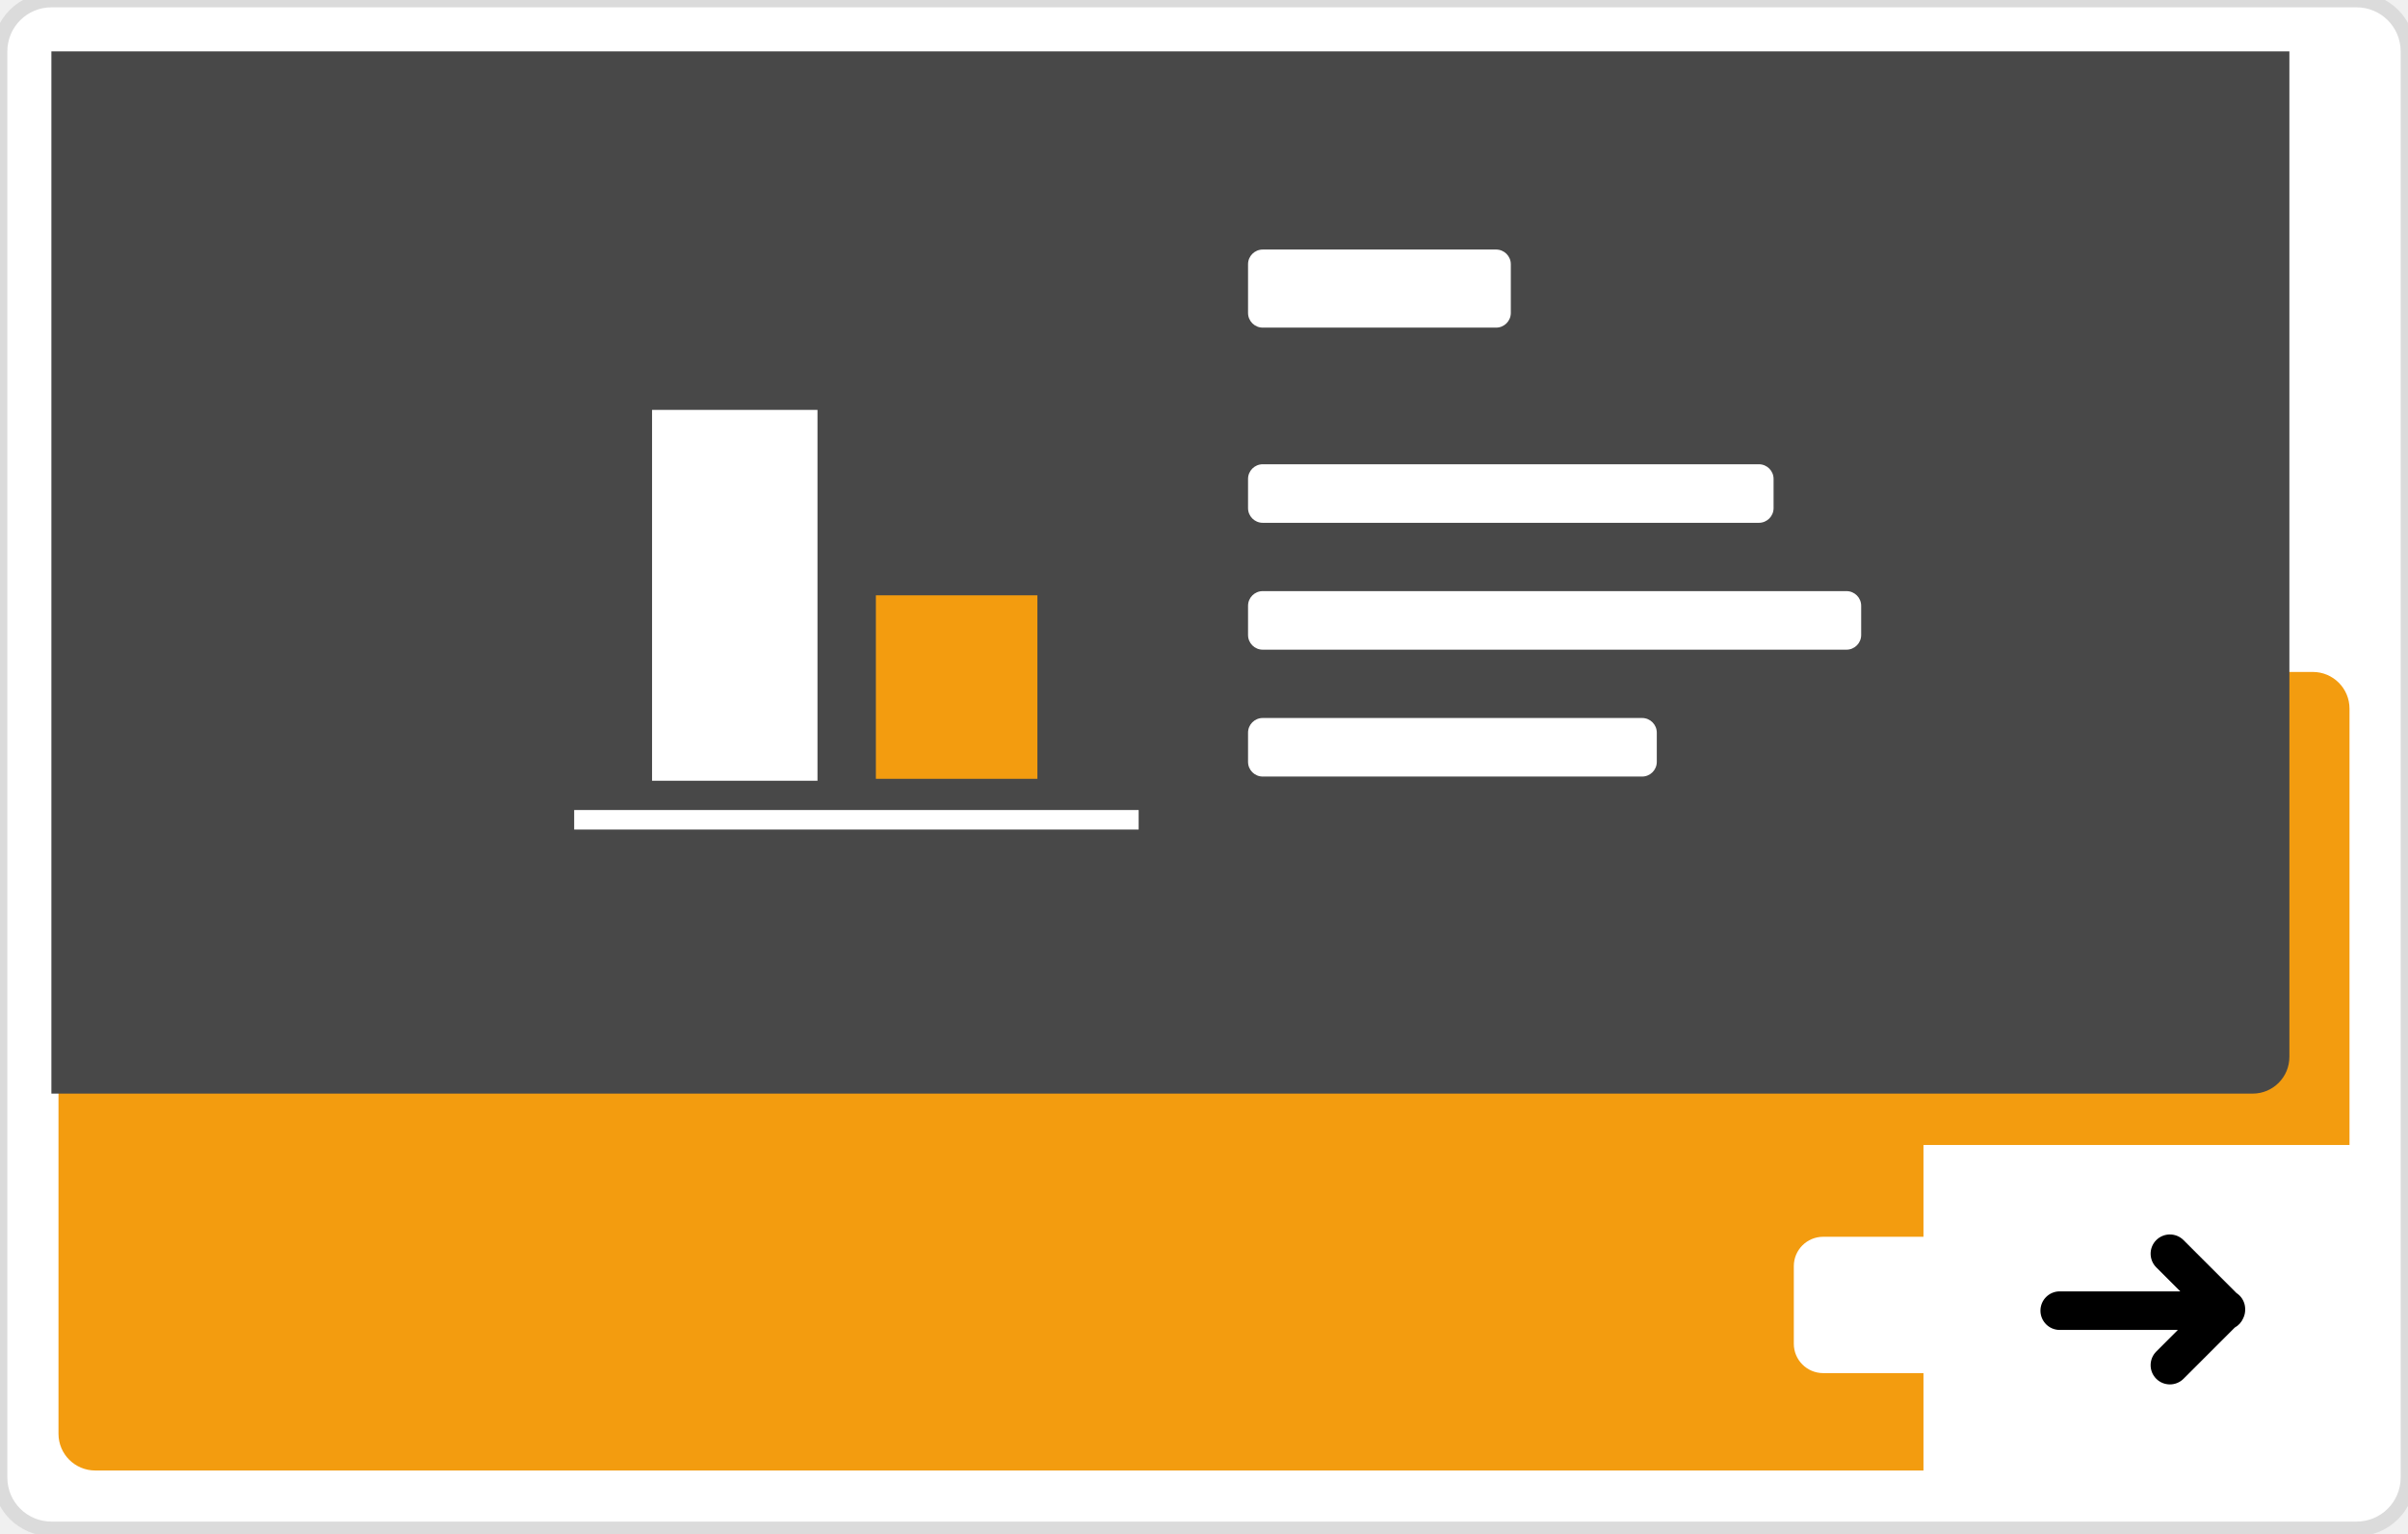
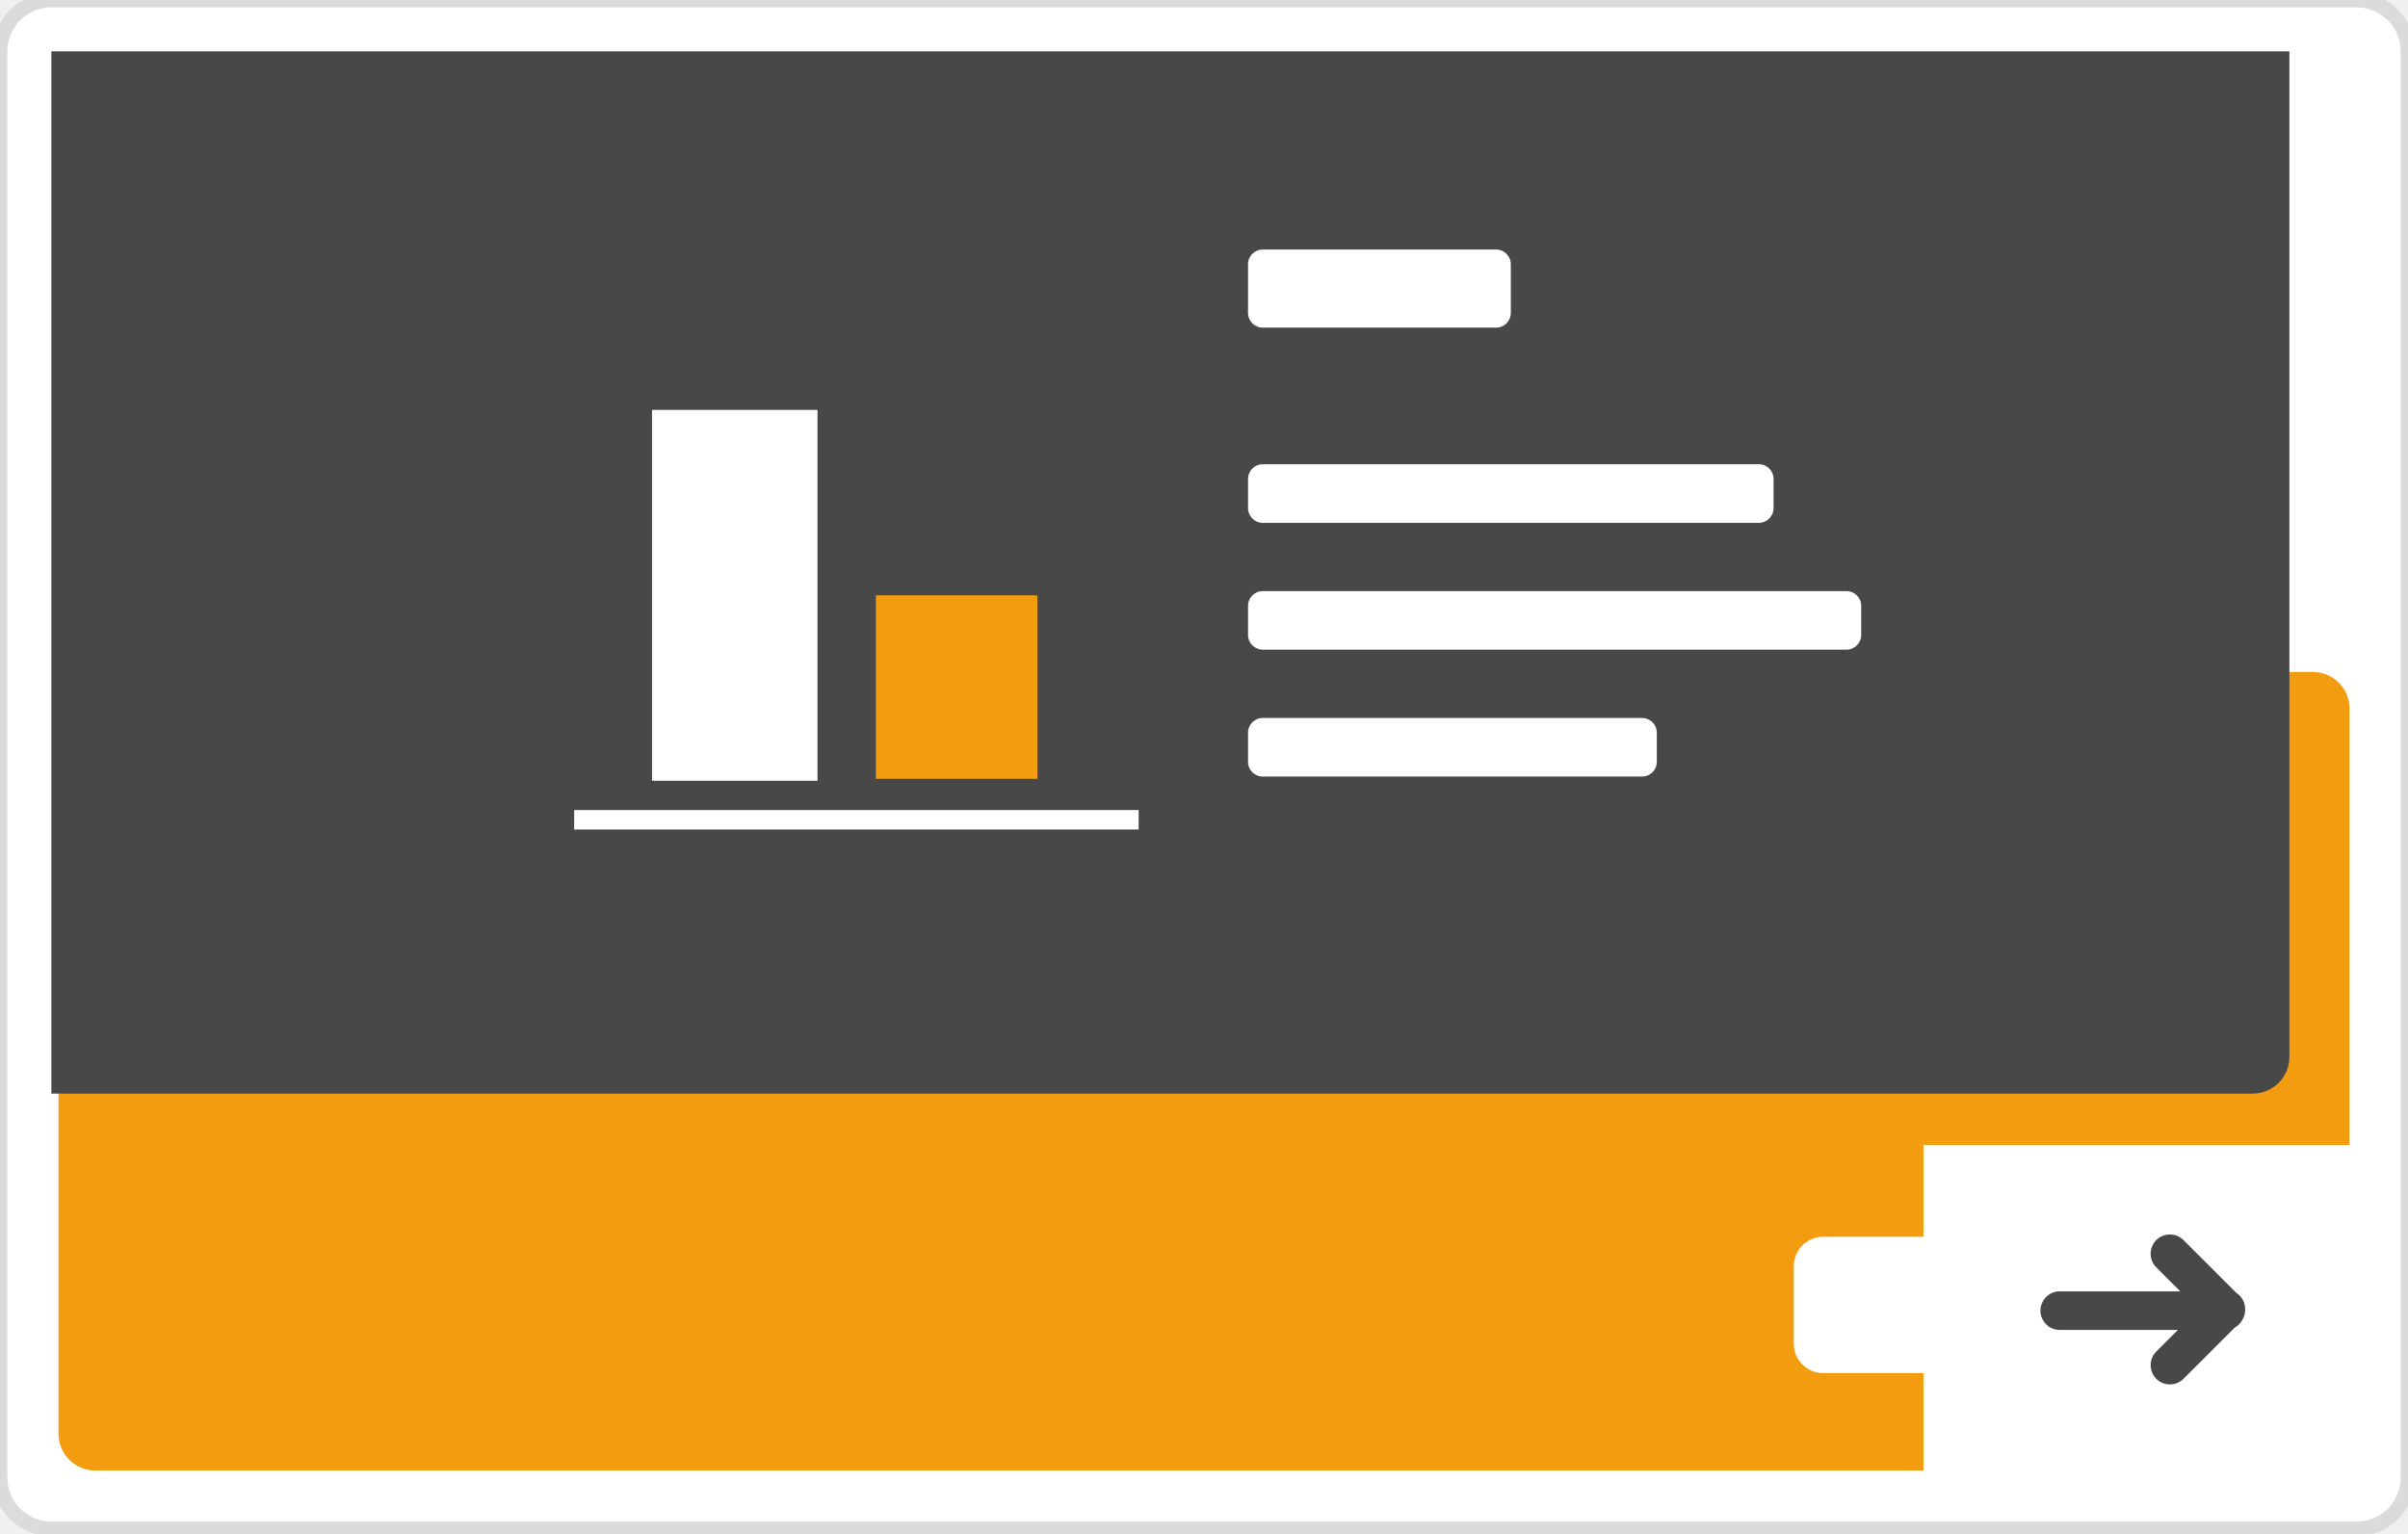
<svg xmlns="http://www.w3.org/2000/svg" width="328px" height="209px" viewBox="0 0 328 209" version="1.1">
  <defs>
    <filter x="-50%" y="-50%" width="200%" height="200%" filterUnits="objectBoundingBox" id="filter-1">
      <feOffset dx="0" dy="2" in="SourceAlpha" result="shadowOffsetOuter1" />
      <feGaussianBlur stdDeviation="2" in="shadowOffsetOuter1" result="shadowBlurOuter1" />
      <feColorMatrix values="0 0 0 0 0   0 0 0 0 0   0 0 0 0 0  0 0 0 0.135 0" in="shadowBlurOuter1" type="matrix" result="shadowMatrixOuter1" />
      <feMerge>
        <feMergeNode in="shadowMatrixOuter1" />
        <feMergeNode in="SourceGraphic" />
      </feMerge>
    </filter>
    <clipPath id="mask">
      <rect x="7" y="7" width="313.065" height="193" />
    </clipPath>
  </defs>
  <g id="tut_1">
    <g id="Step-1">
      <rect id="Frame" stroke="#DBDBDB" stroke-width="2" fill="#FFFFFF" x="0" y="0" width="328" height="208.31" rx="7" />
-       <path d="M21.247,27.206 C21.247,26.103 22.141,25.21 23.24,25.21 L90.963,25.21 C92.063,25.21 92.955,26.115 92.955,27.206 L92.955,33.828 C92.955,34.93 92.062,35.824 90.963,35.824 L23.24,35.824 C22.139,35.824 21.247,34.919 21.247,33.828 L21.247,27.206 Z M21.247,44.455 C21.247,43.352 22.144,42.458 23.253,42.458 L102.901,42.458 C104.009,42.458 104.907,43.363 104.907,44.455 L104.907,51.076 C104.907,52.179 104.01,53.073 102.901,53.073 L23.253,53.073 C22.145,53.073 21.247,52.168 21.247,51.076 L21.247,44.455 Z M21.247,61.703 C21.247,60.601 22.146,59.707 23.248,59.707 L75.019,59.707 C76.124,59.707 77.02,60.612 77.02,61.703 L77.02,68.325 C77.02,69.428 76.122,70.321 75.019,70.321 L23.248,70.321 C22.143,70.321 21.247,69.416 21.247,68.325 L21.247,61.703 Z" id="question" fill="#000000" />
+       <path d="M21.247,27.206 C21.247,26.103 22.141,25.21 23.24,25.21 L90.963,25.21 C92.063,25.21 92.955,26.115 92.955,27.206 L92.955,33.828 C92.955,34.93 92.062,35.824 90.963,35.824 L23.24,35.824 C22.139,35.824 21.247,34.919 21.247,33.828 L21.247,27.206 Z M21.247,44.455 C21.247,43.352 22.144,42.458 23.253,42.458 L102.901,42.458 C104.009,42.458 104.907,43.363 104.907,44.455 L104.907,51.076 C104.907,52.179 104.01,53.073 102.901,53.073 L23.253,53.073 C22.145,53.073 21.247,52.168 21.247,51.076 L21.247,44.455 Z M21.247,61.703 C21.247,60.601 22.146,59.707 23.248,59.707 L75.019,59.707 C76.124,59.707 77.02,60.612 77.02,61.703 L77.02,68.325 C77.02,69.428 76.122,70.321 75.019,70.321 L23.248,70.321 C22.143,70.321 21.247,69.416 21.247,68.325 L21.247,61.703 Z" id="question" fill="#484848" />
      <rect id="guess_fill" fill="#F39C0F" x="7.968" y="91.55" width="312.065" height="108.799" rx="5">
        <animate attributeName="height" from="118" to="118" values="118;118; 80; 80 ;118" dur="2s" fill="freeze" repeatCount="indefinite" />
        <animate attributeName="y" from="81" to="81" values="81;81;119;119;81;" dur="2s" fill="freeze" repeatCount="indefinite" />
      </rect>
      <rect ng-class="{'translated':introStep&gt;2}" id="guess" fill="#FFFFFF" x="244.34" y="168.506" width="59.757" height="18.575" rx="4" />
      <g id="cursor" transform="translate(172.6316, 62.36046)">
        <animateTransform attributeName="transform" attributeType="XML" type="translate" from="172 52" to="172 52" values="172 52;172 52; 172 90; 172 90 ;172 52" dur="2s" repeatCount="indefinite" />
                        	&gt;
                            <ellipse id="Oval-790" fill="#FFFFFF" filter="url(#filter-1)" cx="29.879" cy="29.853" rx="29.879" ry="29.853" />
        <polygon id="Triangle-3" fill="#F39C0F" points="29.879 10.615 39.838 25.21 19.919 25.21 " />
        <polygon id="Triangle-3-Copy" fill="#F39C0F" transform="translate(29.87854, 41.79478) scale(-1, -1) translate(-29.87854, -41.79478) " points="29.879 34.497 39.838 49.092 19.919 49.092 " />
      </g>
      <g clip-path="url(#mask)">
        <g id="answer_fill" ng-show="introStep&gt;=2">
          <rect fill="#484848" x="0.32" y="0.758" width="311.523" height="148.242" rx="5 " />
          <rect id="Rectangle-23-Copy-3" fill="#FFFFFF" x="170" y="34" width="35.792" height="10.637" rx="2" />
          <rect id="Rectangle-23" fill="#FFFFFF" x="170" y="63.253" width="71.584" height="7.978" rx="2" />
          <rect id="Rectangle-23-Copy" fill="#FFFFFF" x="170" y="80.538" width="83.515" height="7.978" rx="2" />
          <rect id="Rectangle-23-Copy-2" fill="#FFFFFF" x="170" y="97.824" width="55.676" height="7.978" rx="2" />
        </g>
      </g>
      <g ng-show="introStep&gt;=2" id="chart" transform="translate(78.2121, 55.84615)">
        <rect ng-show="introStep&gt;=2" id="chart_left" fill="#FFFFFF" x="10.605" y="0" width="22.536" height="50.527" />
        <rect ng-show="introStep&gt;=2" id="chart_right" fill="#F39C0F" x="41.094" y="25.264" width="22" height="25" />
        <rect ng-show="introStep&gt;=2" id="chart_bottom_bar" fill="#FFFFFF" x="0" y="54.516" width="76.886" height="2.659" />
      </g>
      <g id="intro_next_button" transform="translate(262, 156)">
        <rect ng-show="introStep &gt; 2" class="buttonAnimation" id="intro_next_button_bg" fill="#FFFFFF" x="0" y="0" width="58.429" height="45.261" rx="0" />
-         <path ng-show="introStep &gt; 2" class="buttonAnimation" d="M34.982,19.945 L18.554,19.945 C17.113,19.945 15.935,21.12 15.935,22.571 C15.935,24.018 17.108,25.197 18.554,25.197 L34.653,25.197 L31.714,28.137 C30.687,29.163 30.684,30.829 31.71,31.854 C32.733,32.877 34.4,32.878 35.427,31.85 L42.402,24.876 C42.915,24.594 43.324,24.146 43.557,23.603 C43.74,23.227 43.829,22.816 43.822,22.407 C43.833,21.721 43.578,21.032 43.055,20.509 C42.922,20.376 42.778,20.26 42.626,20.161 L35.427,12.963 C34.4,11.935 32.733,11.936 31.71,12.959 C30.684,13.985 30.687,15.65 31.714,16.677 L34.982,19.945 Z" id="Arrow-Copy" fill="#000000" />
+         <path ng-show="introStep &gt; 2" class="buttonAnimation" d="M34.982,19.945 L18.554,19.945 C17.113,19.945 15.935,21.12 15.935,22.571 C15.935,24.018 17.108,25.197 18.554,25.197 L34.653,25.197 L31.714,28.137 C30.687,29.163 30.684,30.829 31.71,31.854 C32.733,32.877 34.4,32.878 35.427,31.85 L42.402,24.876 C42.915,24.594 43.324,24.146 43.557,23.603 C43.74,23.227 43.829,22.816 43.822,22.407 C43.833,21.721 43.578,21.032 43.055,20.509 C42.922,20.376 42.778,20.26 42.626,20.161 L35.427,12.963 C34.4,11.935 32.733,11.936 31.71,12.959 C30.684,13.985 30.687,15.65 31.714,16.677 L34.982,19.945 Z" id="Arrow-Copy" fill="#484848" />
      </g>
    </g>
  </g>
</svg>
